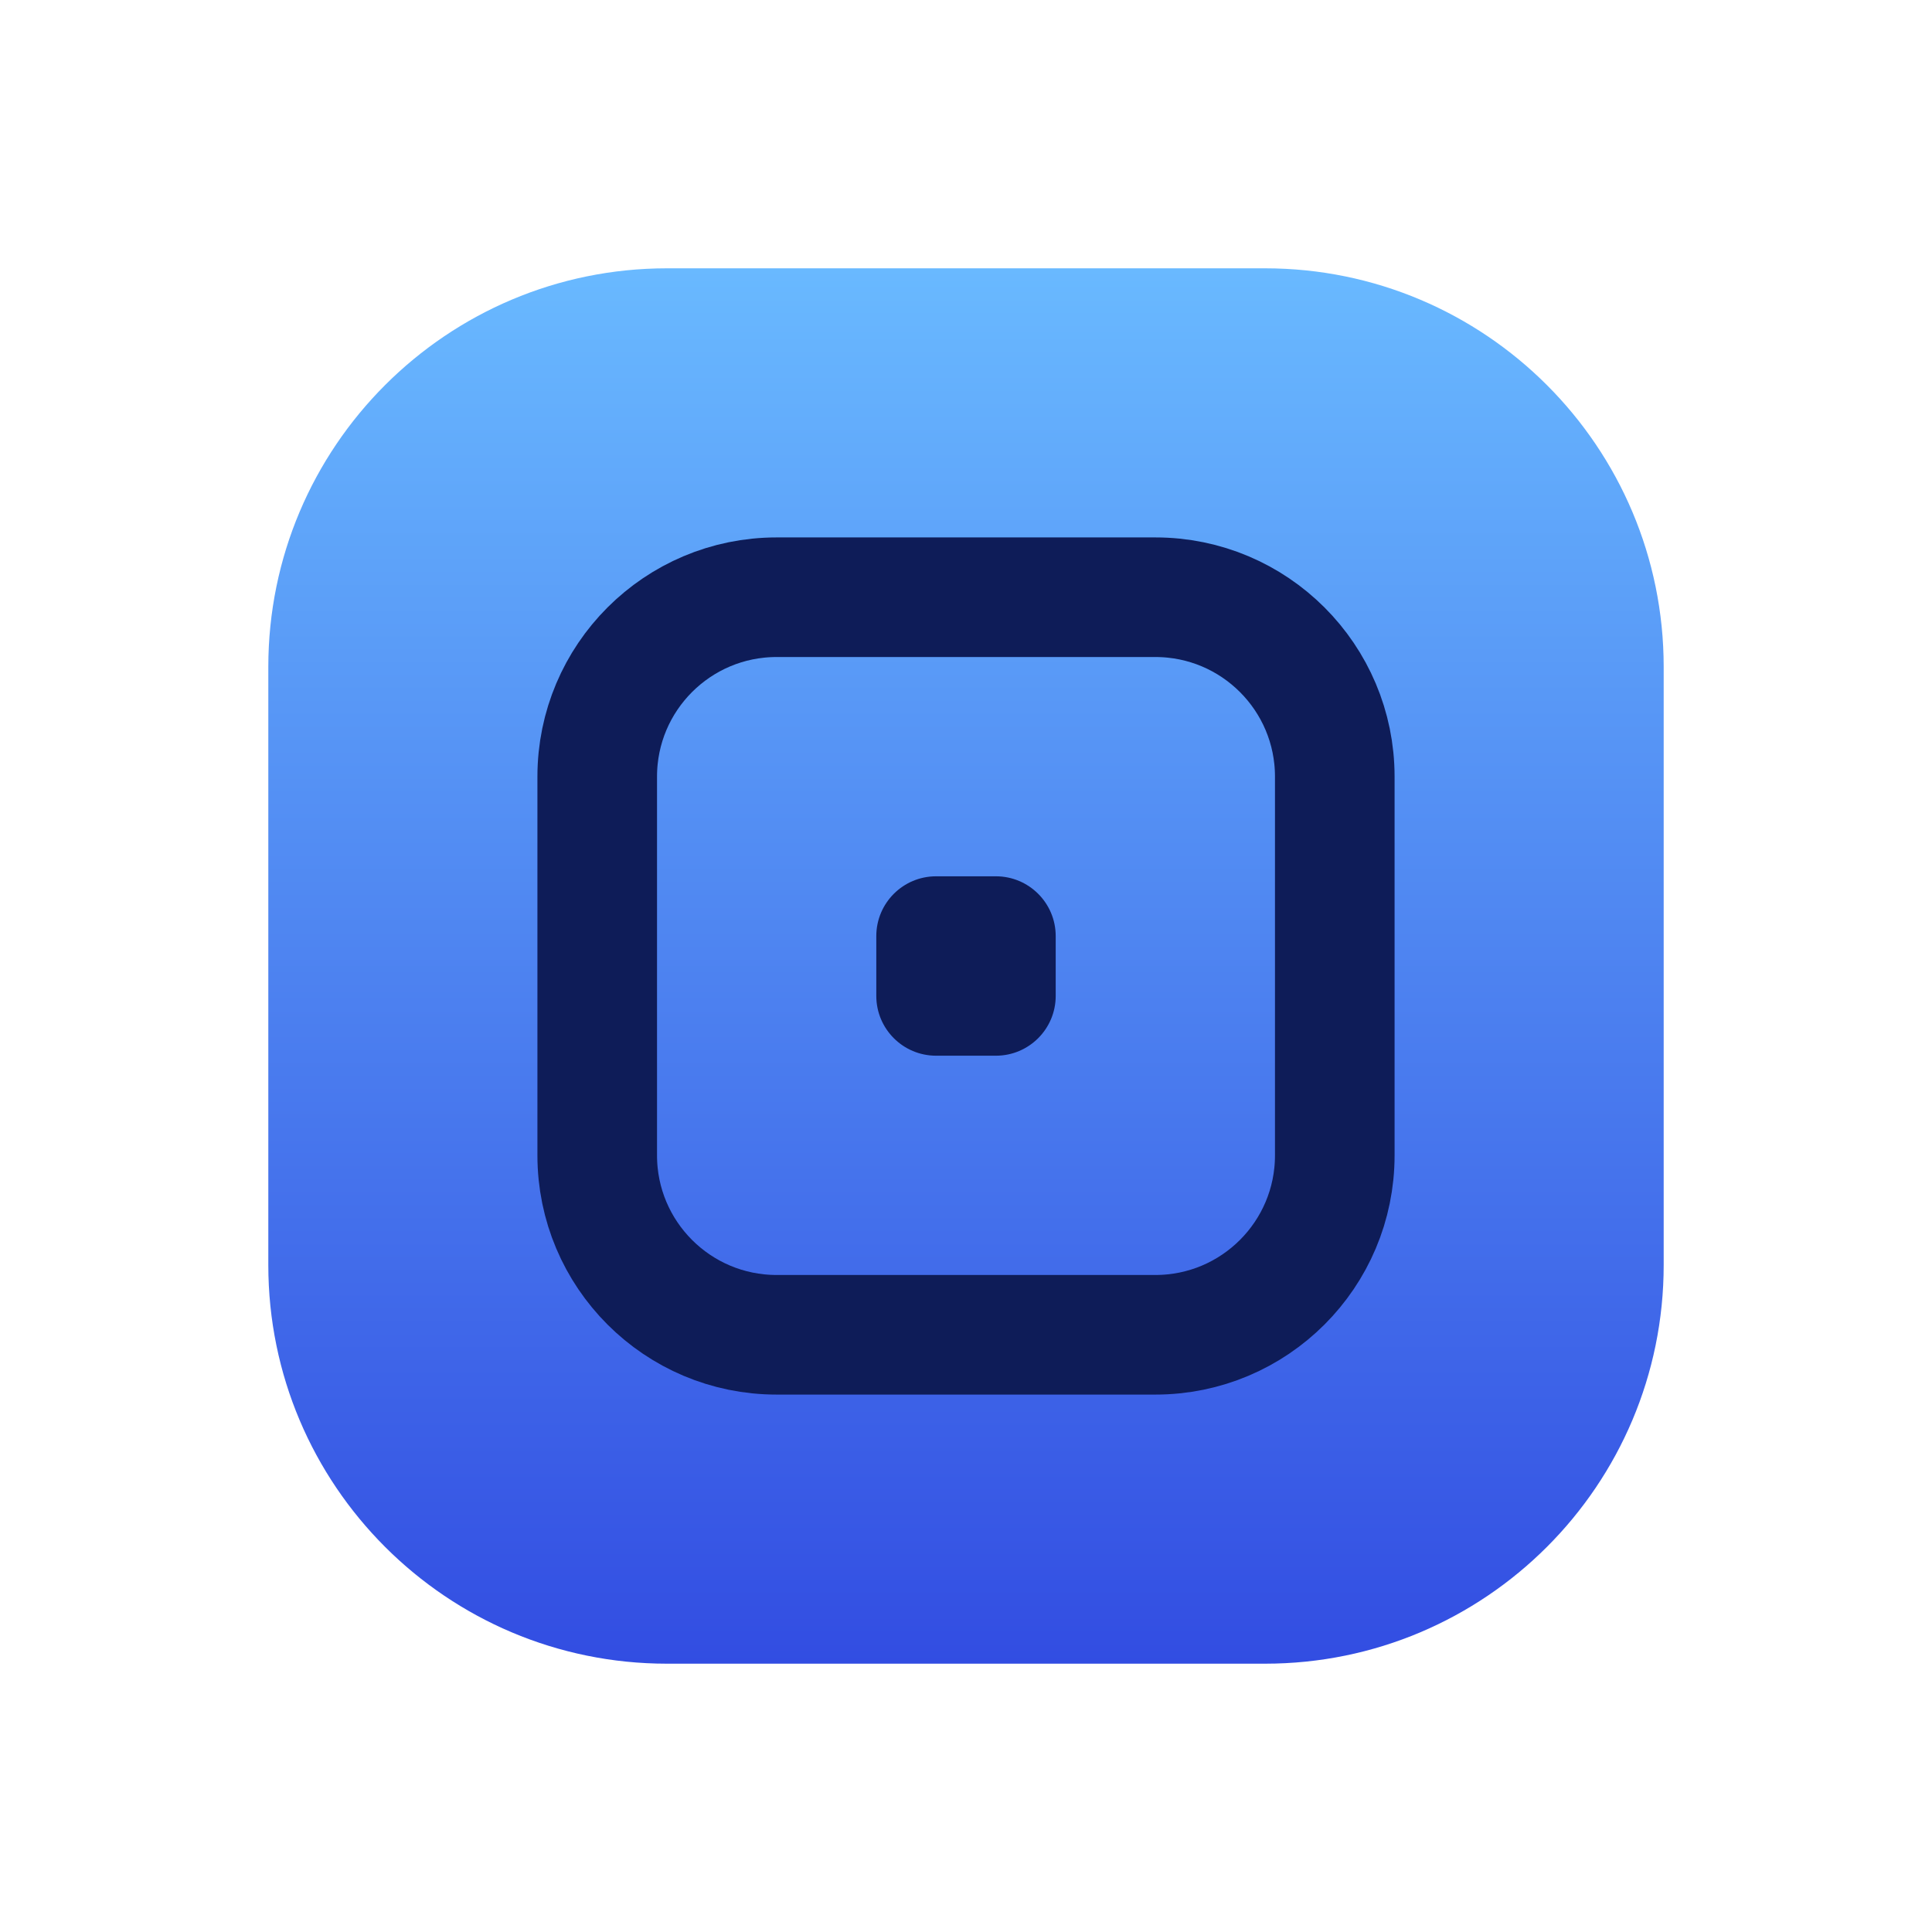
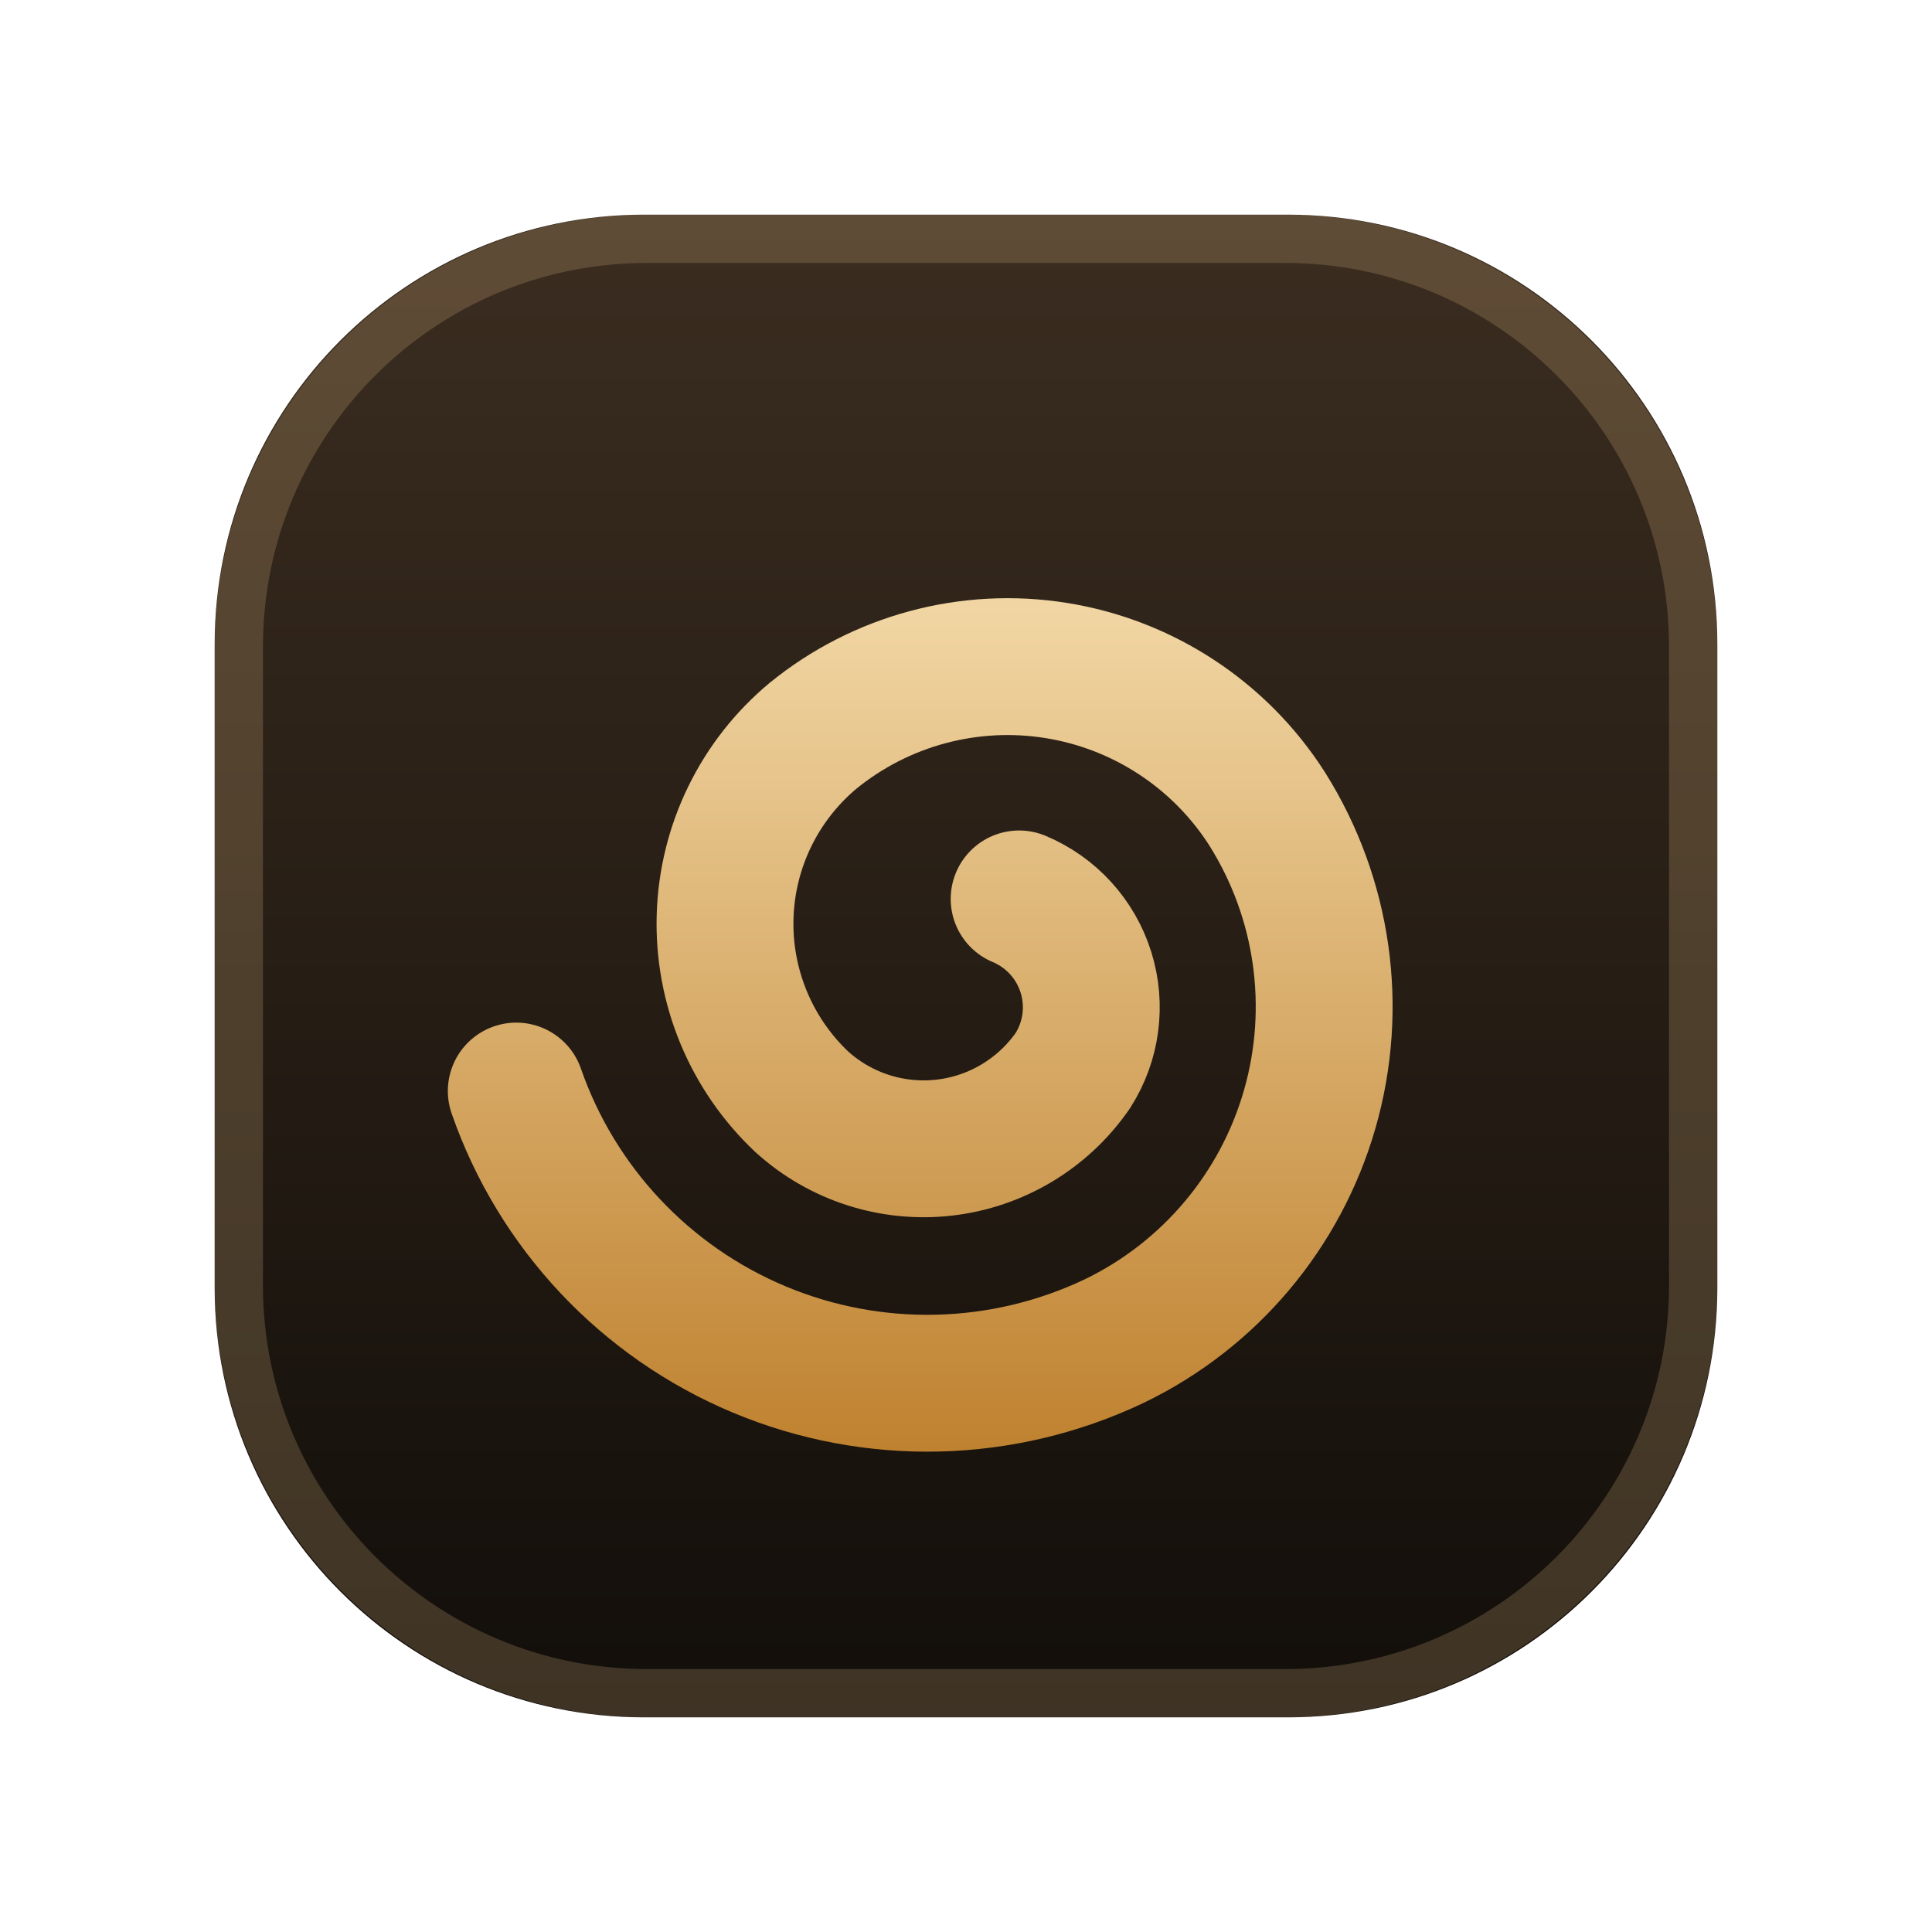
<svg xmlns="http://www.w3.org/2000/svg" viewBox="0 0 36 36" fill="none">
-   <g transform="translate(18 18) scale(0.9286) translate(-18 -18)">
-     <rect x="4" y="4" width="28" height="28" rx="8" fill="url(#memory_tile)" />
-     <rect x="10.6" y="10.6" width="14.8" height="14.8" rx="3.6" fill="none" stroke="#0E1C58" stroke-width="2.4" />
-     <rect x="16.2" y="16.2" width="3.6" height="3.6" rx="1.2" fill="#0E1C58" />
-   </g>
+   <rect x="4" y="4" width="28" height="28" rx="8" fill="url(#memory_tile)" />
+   <rect x="4.45" y="4.45" width="27.1" height="27.1" rx="7.6" fill="none" stroke="rgba(240,200,140,0.20)" stroke-width="0.9" />
+   <path d="M18.99 16.75 A2.19 2.19 0 0 1 19.99 19.95 A3.38 3.38 0 0 1 14.94 20.53 A4.56 4.56 0 0 1 15.15 13.71 A5.74 5.74 0 0 1 23.61 15.07 A6.92 6.92 0 0 1 20.76 24.99 A8.11 8.11 0 0 1 9.62 20.33" stroke="url(#memory_ring)" stroke-width="2.55" stroke-linecap="round" stroke-linejoin="round" />
  <defs>
    <linearGradient id="memory_tile" x1="18" y1="4" x2="18" y2="32" gradientUnits="userSpaceOnUse">
-       <stop stop-color="#69B9FF" />
-       <stop offset="1" stop-color="#324DE2" />
+       <stop stop-color="#3B2D20" />
+       <stop offset="1" stop-color="#120E0A" />
+     </linearGradient>
+     <linearGradient id="memory_ring" x1="18" y1="9" x2="18" y2="27" gradientUnits="userSpaceOnUse">
+       <stop stop-color="#F8E2B4" />
+       <stop offset="1" stop-color="#BF8230" />
    </linearGradient>
  </defs>
</svg>
